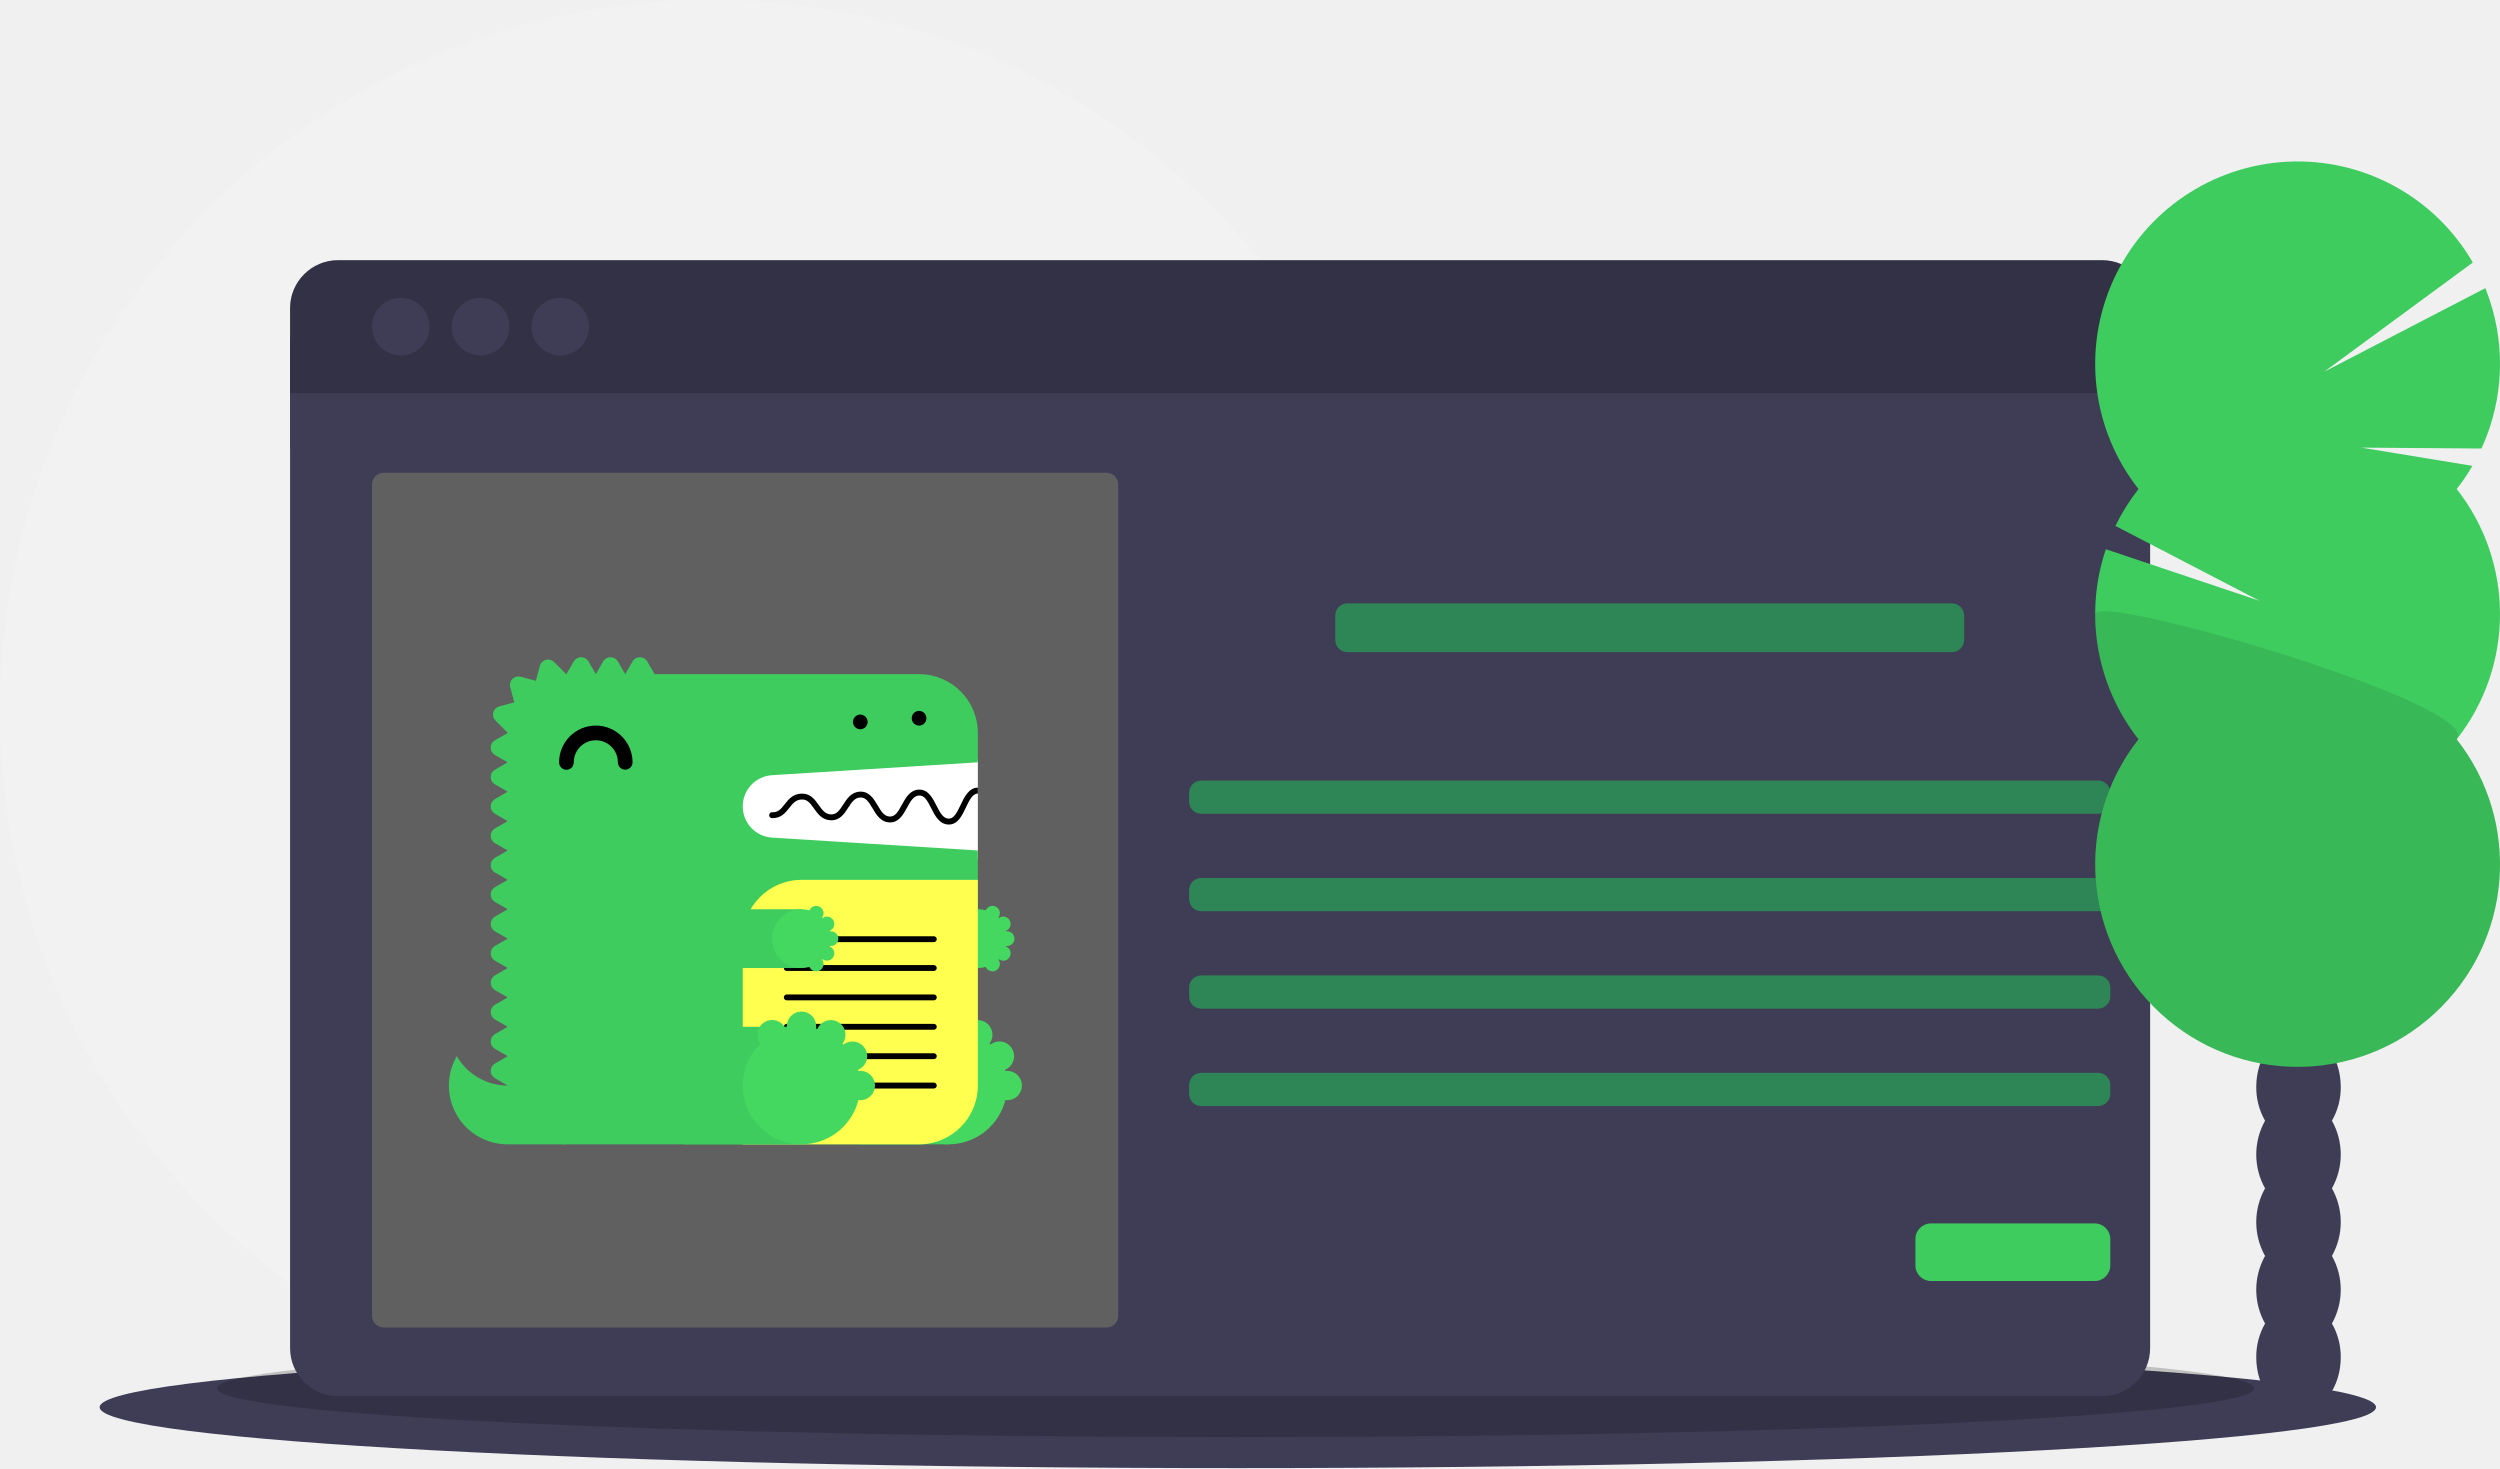
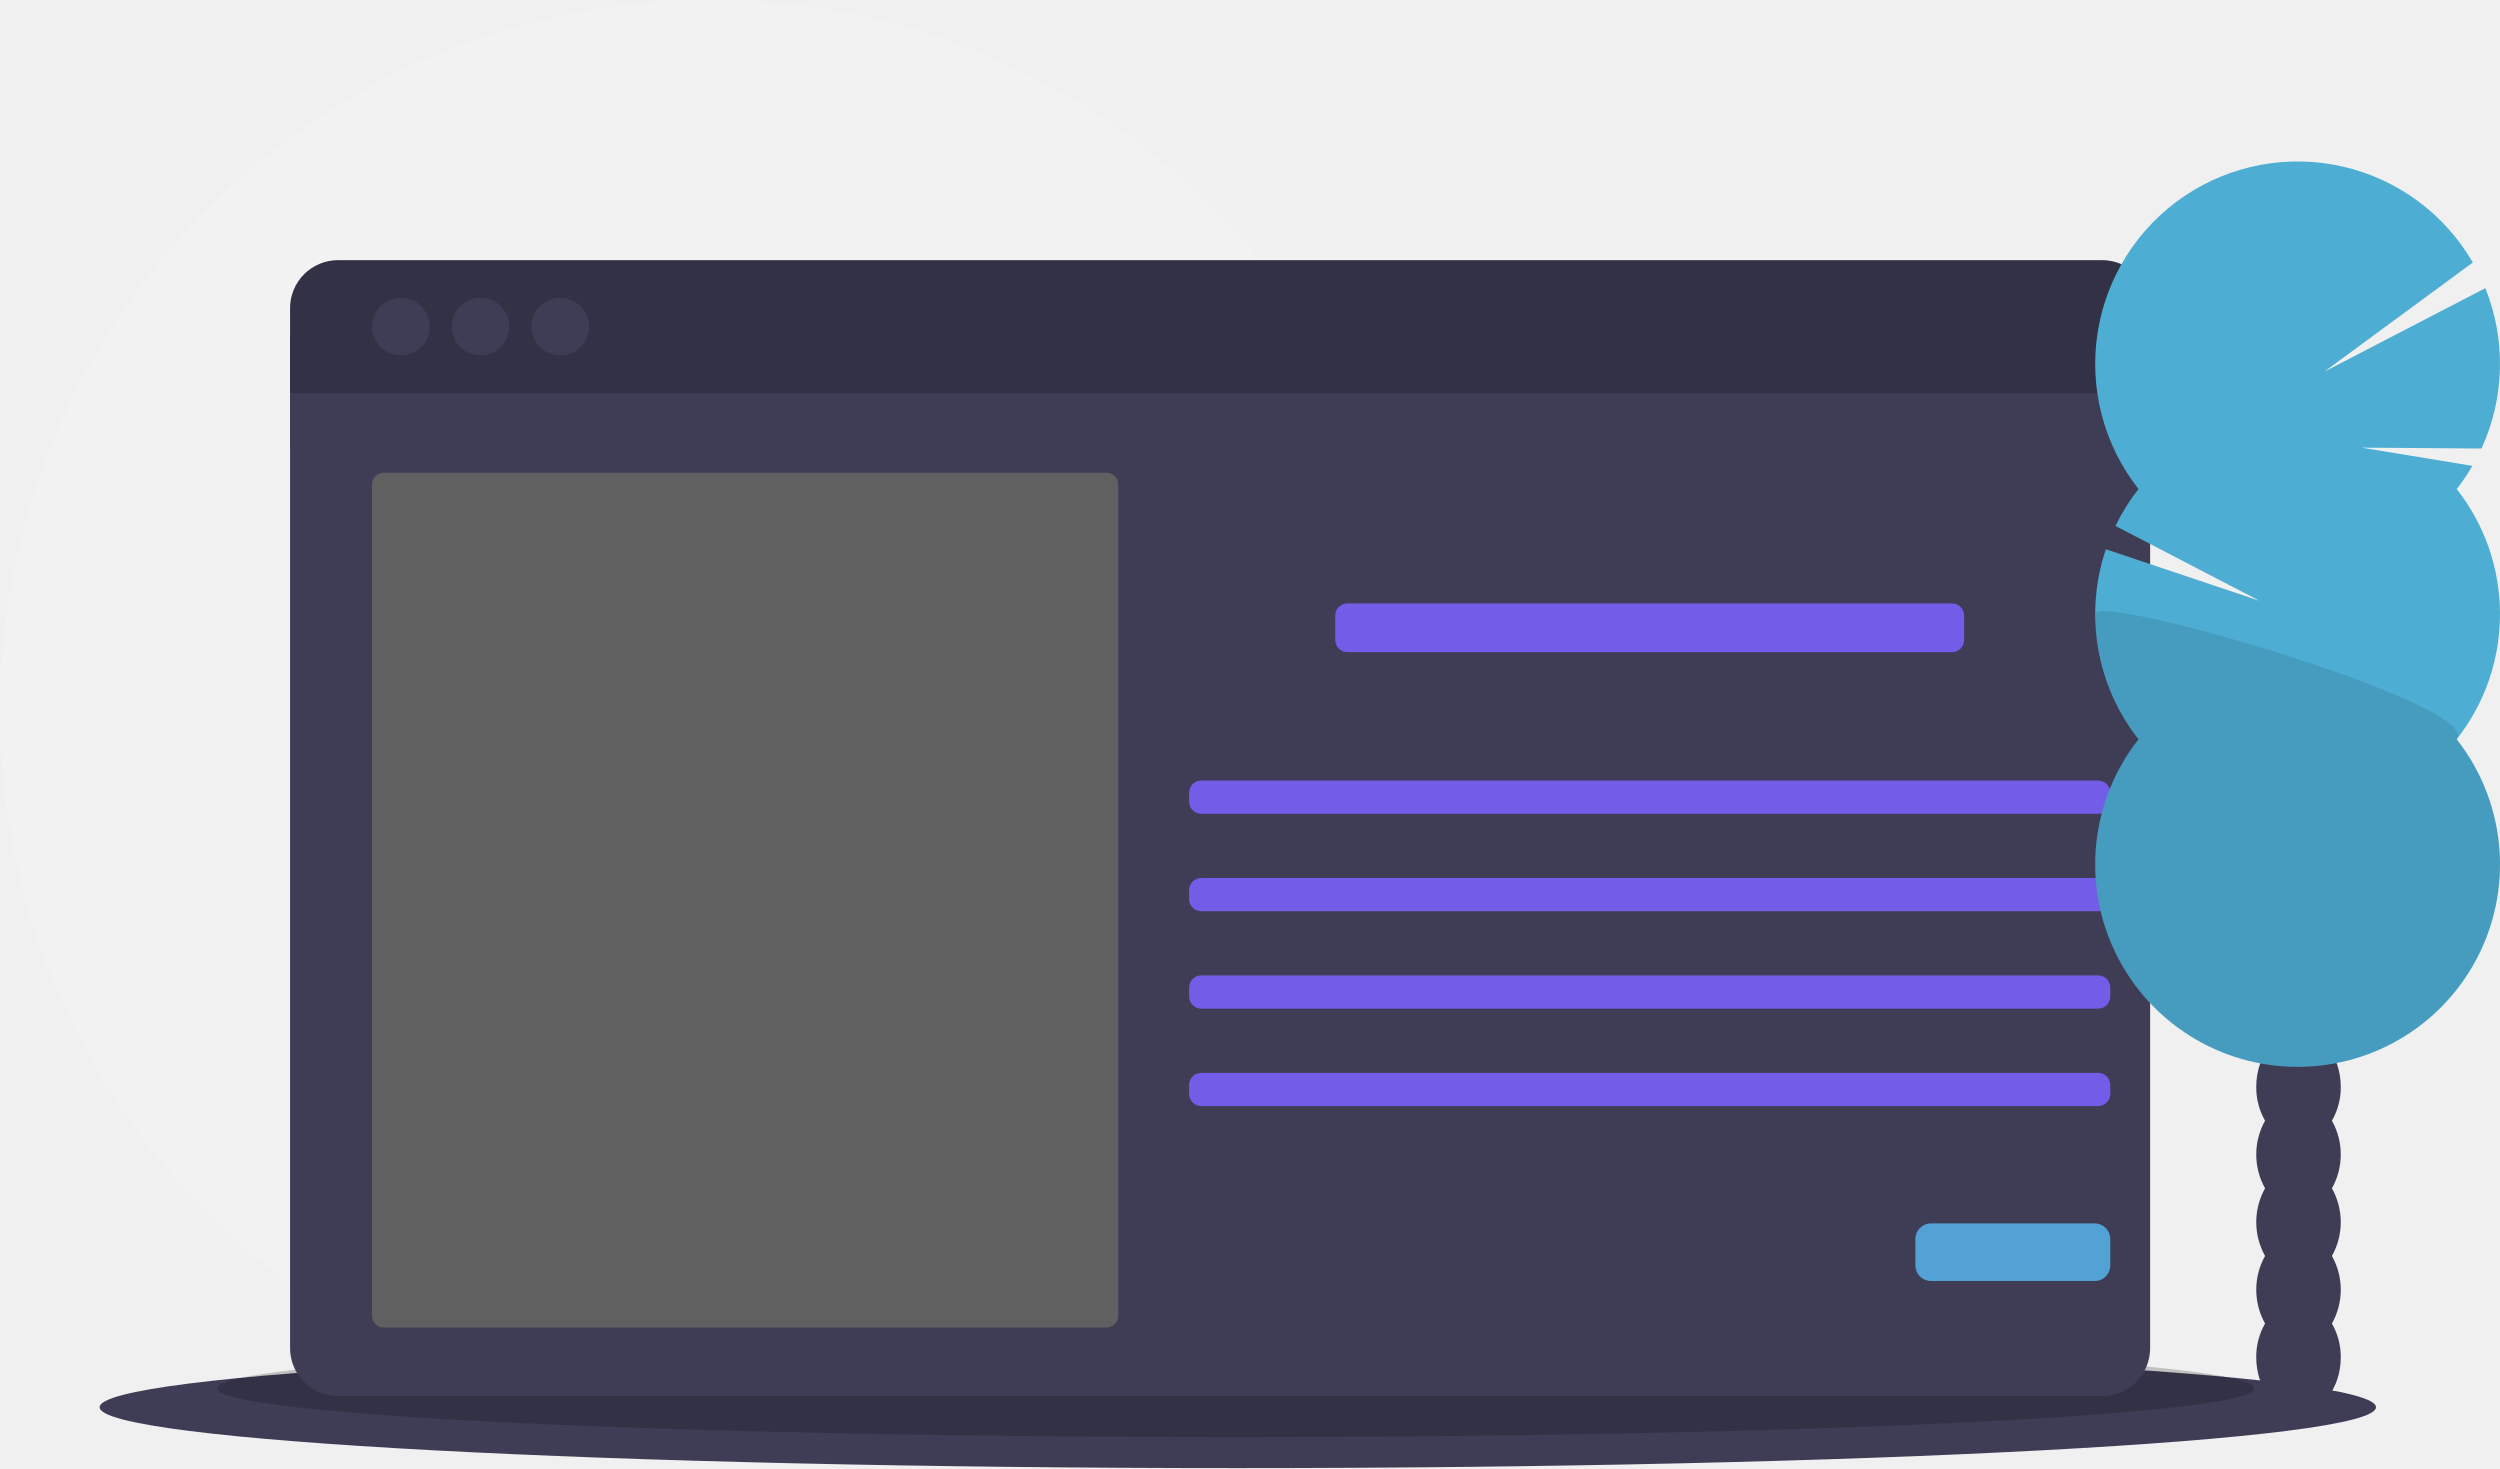
- <svg xmlns="http://www.w3.org/2000/svg" width="1129" height="663" viewBox="0 0 1129 663">
-   <circle cx="321" cy="321" r="321" fill="#f2f2f2" />
-   <ellipse cx="559" cy="635.5" rx="514" ry="27.5" fill="#3f3d56" />
-   <ellipse cx="558" cy="627" rx="460" ry="22" opacity="0.2" />
-   <rect x="131" y="152.5" width="840" height="50" fill="#3f3d56" />
-   <path d="M166.5,727.33A21.67,21.67,0,0,0,188.17,749H984.83A21.67,21.67,0,0,0,1006.5,727.33V296h-840Z" transform="translate(-35.5 -118.5)" fill="#3f3d56" />
-   <path d="M984.83,236H188.17A21.67,21.67,0,0,0,166.5,257.67V296h840V257.67A21.67,21.67,0,0,0,984.83,236Z" transform="translate(-35.5 -118.5)" fill="#3f3d56" />
-   <path d="M984.83,236H188.17A21.67,21.67,0,0,0,166.5,257.67V296h840V257.67A21.67,21.67,0,0,0,984.83,236Z" transform="translate(-35.5 -118.5)" opacity="0.2" />
-   <circle cx="181" cy="147.5" r="13" fill="#3f3d56" />
-   <circle cx="217" cy="147.5" r="13" fill="#3f3d56" />
-   <circle cx="253" cy="147.5" r="13" fill="#3f3d56" />
-   <rect x="168" y="213.5" width="337" height="386" rx="5.335" fill="#606060" />
-   <rect x="603" y="272.5" width="284" height="22" rx="5.476" fill="#2e8555" />
-   <rect x="537" y="352.5" width="416" height="15" rx="5.476" fill="#2e8555" />
-   <rect x="537" y="396.5" width="416" height="15" rx="5.476" fill="#2e8555" />
-   <rect x="537" y="440.5" width="416" height="15" rx="5.476" fill="#2e8555" />
-   <rect x="537" y="484.5" width="416" height="15" rx="5.476" fill="#2e8555" />
-   <rect x="865" y="552.5" width="88" height="26" rx="7.028" fill="#3ecc5f" />
-   <path d="M1088.603,624.616a30.114,30.114,0,0,0,3.983-15.266c0-13.797-8.544-24.981-19.083-24.981s-19.083,11.184-19.083,24.981a30.114,30.114,0,0,0,3.983,15.266,31.248,31.248,0,0,0,0,30.532,31.248,31.248,0,0,0,0,30.532,31.248,31.248,0,0,0,0,30.532,30.114,30.114,0,0,0-3.983,15.266c0,13.797,8.544,24.981,19.083,24.981s19.083-11.184,19.083-24.981a30.114,30.114,0,0,0-3.983-15.266,31.248,31.248,0,0,0,0-30.532,31.248,31.248,0,0,0,0-30.532,31.248,31.248,0,0,0,0-30.532Z" transform="translate(-35.5 -118.5)" fill="#3f3d56" />
-   <ellipse cx="1038.003" cy="460.318" rx="19.083" ry="24.981" fill="#3f3d56" />
-   <ellipse cx="1038.003" cy="429.786" rx="19.083" ry="24.981" fill="#3f3d56" />
-   <path d="M1144.939,339.345a91.611,91.611,0,0,0,7.107-10.461l-50.141-8.235,54.229.403a91.566,91.566,0,0,0,1.746-72.426l-72.754,37.741,67.097-49.321a91.413,91.413,0,1,0-150.971,102.298,91.458,91.458,0,0,0-10.425,16.669l65.087,33.814-69.4-23.292a91.46,91.46,0,0,0,14.738,85.837,91.406,91.406,0,1,0,143.689,0,91.418,91.418,0,0,0,0-113.029Z" transform="translate(-35.5 -118.5)" fill="#3ecc5f" fill-rule="evenodd" />
-   <path d="M981.688,395.859a91.013,91.013,0,0,0,19.561,56.514,91.406,91.406,0,1,0,143.689,0C1157.19,436.821,981.688,385.6,981.688,395.859Z" transform="translate(-35.5 -118.5)" opacity="0.1" />
-   <path d="M365.62,461.436H477.094v45.12H365.62Z" transform="translate(-35.5 -118.5)" fill="#fff" fill-rule="evenodd" />
-   <path d="M264.763,608.741a26.509,26.509,0,0,1-22.962-13.271,26.51,26.51,0,0,0,22.962,39.812H291.304V608.741Z" transform="translate(-35.5 -118.5)" fill="#3ecc5f" fill-rule="evenodd" />
-   <path d="M384.172,468.571l92.922-5.807V449.493a26.541,26.541,0,0,0-26.541-26.541H331.116l-3.318-5.746a3.83,3.83,0,0,0-6.635,0l-3.318,5.746-3.318-5.746a3.83,3.83,0,0,0-6.635,0l-3.318,5.746L301.257,417.205a3.83,3.83,0,0,0-6.635,0L291.304,422.951c-.029,0-.056.004-.086.004l-5.497-5.495a3.829,3.829,0,0,0-6.407,1.717l-1.817,6.773L270.607,424.103a3.83,3.83,0,0,0-4.691,4.693l1.845,6.891-6.771,1.814a3.832,3.832,0,0,0-1.72,6.41l5.497,5.497c0,.028-.004.056-.004.085l-5.746,3.318a3.83,3.83,0,0,0,0,6.635l5.746,3.318L259.016,466.081a3.83,3.83,0,0,0,0,6.635l5.746,3.318-5.746,3.318a3.83,3.83,0,0,0,0,6.635l5.746,3.318-5.746,3.318a3.83,3.83,0,0,0,0,6.635l5.746,3.318-5.746,3.318a3.83,3.83,0,0,0,0,6.635l5.746,3.318-5.746,3.318a3.83,3.83,0,0,0,0,6.635l5.746,3.318-5.746,3.318a3.83,3.83,0,0,0,0,6.635l5.746,3.318-5.746,3.318a3.83,3.83,0,0,0,0,6.635l5.746,3.318L259.016,558.976a3.83,3.83,0,0,0,0,6.635l5.746,3.318-5.746,3.318a3.83,3.83,0,0,0,0,6.635l5.746,3.318-5.746,3.318a3.83,3.83,0,0,0,0,6.635l5.746,3.318-5.746,3.318a3.83,3.83,0,0,0,0,6.635l5.746,3.318A26.541,26.541,0,0,0,291.304,635.283H450.553A26.541,26.541,0,0,0,477.094,608.741V502.575l-92.922-5.807a14.126,14.126,0,0,1,0-28.198" transform="translate(-35.5 -118.5)" fill="#3ecc5f" fill-rule="evenodd" />
-   <path d="M424.011,635.283h39.812V582.2H424.011Z" transform="translate(-35.5 -118.5)" fill="#3ecc5f" fill-rule="evenodd" />
-   <path d="M490.365,602.106a6.602,6.602,0,0,0-.848.085c-.05-.199-.098-.399-.154-.599A6.627,6.627,0,1,0,482.806,590.21q-.22-.225-.445-.446a6.624,6.624,0,1,0-11.397-6.564c-.196-.056-.394-.102-.591-.153a6.64,6.64,0,1,0-13.101,0c-.196.05-.394.097-.591.153a6.628,6.628,0,1,0-11.397,6.564,26.528,26.528,0,1,0,44.231,25.528,6.621,6.621,0,1,0,.848-13.186" transform="translate(-35.5 -118.5)" fill="#44d860" fill-rule="evenodd" />
-   <path d="M437.282,555.658H477.094V529.117H437.282Z" transform="translate(-35.5 -118.5)" fill="#3ecc5f" fill-rule="evenodd" />
-   <path d="M490.365,545.705a3.318,3.318,0,0,0,0-6.635,3.411,3.411,0,0,0-.423.042c-.027-.1-.049-.199-.077-.299a3.319,3.319,0,0,0-1.278-6.379,3.282,3.282,0,0,0-2.001.687q-.109-.113-.223-.223a3.282,3.282,0,0,0,.671-1.983,3.318,3.318,0,0,0-6.37-1.299,13.271,13.271,0,1,0,0,25.541,3.318,3.318,0,0,0,6.37-1.299,3.282,3.282,0,0,0-.671-1.983q.113-.109.223-.223a3.282,3.282,0,0,0,2.001.687,3.318,3.318,0,0,0,1.278-6.379c.028-.098.05-.199.077-.299a3.413,3.413,0,0,0,.423.042" transform="translate(-35.5 -118.5)" fill="#44d860" fill-rule="evenodd" />
-   <path d="M317.845,466.081a3.318,3.318,0,0,1-3.318-3.318,9.953,9.953,0,1,0-19.906,0,3.318,3.318,0,1,1-6.635,0,16.588,16.588,0,1,1,33.177,0,3.318,3.318,0,0,1-3.318,3.318" transform="translate(-35.5 -118.5)" fill-rule="evenodd" />
-   <path d="M370.928,635.283h79.624A26.541,26.541,0,0,0,477.094,608.741v-92.895H397.47a26.541,26.541,0,0,0-26.541,26.541Z" transform="translate(-35.5 -118.5)" fill="#ffff50" fill-rule="evenodd" />
-   <path d="M457.214,556.985H390.808a1.327,1.327,0,0,1,0-2.654h66.407a1.327,1.327,0,0,1,0,2.654m0,26.541H390.808a1.327,1.327,0,1,1,0-2.654h66.407a1.327,1.327,0,0,1,0,2.654m0,26.541H390.808a1.327,1.327,0,1,1,0-2.654h66.407a1.327,1.327,0,0,1,0,2.654m0-66.107H390.808a1.327,1.327,0,0,1,0-2.654h66.407a1.327,1.327,0,0,1,0,2.654m0,26.295H390.808a1.327,1.327,0,0,1,0-2.654h66.407a1.327,1.327,0,0,1,0,2.654m0,26.541H390.808a1.327,1.327,0,0,1,0-2.654h66.407a1.327,1.327,0,0,1,0,2.654M477.094,474.191c-.016,0-.029-.008-.045-.007-4.101.139-6.041,4.241-7.753,7.86-1.786,3.782-3.168,6.241-5.432,6.167-2.507-.09-3.94-2.922-5.458-5.919-1.744-3.442-3.734-7.347-7.913-7.201-4.042.138-5.989,3.708-7.706,6.857-1.827,3.355-3.071,5.395-5.469,5.3-2.557-.093-3.916-2.395-5.489-5.06-1.753-2.967-3.78-6.304-7.878-6.189-3.973.137-5.925,3.165-7.648,5.839-1.822,2.827-3.099,4.549-5.527,4.447-2.618-.093-3.971-2.004-5.535-4.216-1.757-2.486-3.737-5.299-7.823-5.162-3.886.133-5.838,2.614-7.559,4.801-1.635,2.076-2.912,3.718-5.612,3.615a1.328,1.328,0,1,0-.096,2.654c4.004.134,6.032-2.389,7.793-4.628,1.562-1.985,2.91-3.699,5.564-3.789,2.556-.109,3.754,1.48,5.567,4.041,1.721,2.434,3.675,5.194,7.605,5.336,4.118.138,6.099-2.939,7.854-5.663,1.569-2.434,2.922-4.535,5.507-4.624,2.379-.089,3.675,1.792,5.501,4.885,1.721,2.916,3.671,6.219,7.68,6.365,4.147.143,6.15-3.477,7.895-6.682,1.512-2.771,2.938-5.388,5.466-5.476,2.379-.056,3.62,2.117,5.456,5.746,1.715,3.388,3.659,7.226,7.73,7.373l.224.004c4.066,0,5.996-4.081,7.704-7.689,1.512-3.198,2.942-6.211,5.397-6.334Z" transform="translate(-35.5 -118.5)" fill-rule="evenodd" />
-   <path d="M344.387,635.283h53.083V582.2H344.387Z" transform="translate(-35.5 -118.5)" fill="#3ecc5f" fill-rule="evenodd" />
-   <path d="M424.011,602.106a6.602,6.602,0,0,0-.848.085c-.05-.199-.098-.399-.154-.599A6.627,6.627,0,1,0,416.452,590.21q-.22-.225-.445-.446a6.624,6.624,0,1,0-11.397-6.564c-.196-.056-.394-.102-.591-.153a6.64,6.64,0,1,0-13.101,0c-.196.05-.394.097-.591.153a6.628,6.628,0,1,0-11.397,6.564,26.528,26.528,0,1,0,44.231,25.528,6.621,6.621,0,1,0,.848-13.186" transform="translate(-35.5 -118.5)" fill="#44d860" fill-rule="evenodd" />
-   <path d="M344.387,555.658h53.083V529.117H344.387Z" transform="translate(-35.5 -118.5)" fill="#3ecc5f" fill-rule="evenodd" />
-   <path d="M410.74,545.705a3.318,3.318,0,1,0,0-6.635,3.411,3.411,0,0,0-.423.042c-.027-.1-.049-.199-.077-.299a3.319,3.319,0,0,0-1.278-6.379,3.282,3.282,0,0,0-2.001.687q-.109-.113-.223-.223a3.282,3.282,0,0,0,.671-1.983,3.318,3.318,0,0,0-6.37-1.299,13.271,13.271,0,1,0,0,25.541,3.318,3.318,0,0,0,6.37-1.299,3.282,3.282,0,0,0-.671-1.983q.113-.109.223-.223a3.282,3.282,0,0,0,2.001.687,3.318,3.318,0,0,0,1.278-6.379c.028-.098.05-.199.077-.299a3.413,3.413,0,0,0,.423.042" transform="translate(-35.5 -118.5)" fill="#44d860" fill-rule="evenodd" />
-   <path d="M424.011,447.834a3.603,3.603,0,0,1-.65-.066,3.344,3.344,0,0,1-.624-.186,3.447,3.447,0,0,1-.572-.305,5.027,5.027,0,0,1-.504-.411,3.887,3.887,0,0,1-.41-.504,3.275,3.275,0,0,1-.557-1.845,3.602,3.602,0,0,1,.066-.65,3.826,3.826,0,0,1,.184-.624,3.489,3.489,0,0,1,.307-.571,3.197,3.197,0,0,1,.914-.916,3.447,3.447,0,0,1,.572-.305,3.344,3.344,0,0,1,.624-.186,3.069,3.069,0,0,1,1.301,0,3.223,3.223,0,0,1,1.194.491,5.028,5.028,0,0,1,.504.411,4.88,4.88,0,0,1,.411.504,3.382,3.382,0,0,1,.305.571,3.478,3.478,0,0,1,.252,1.274A3.364,3.364,0,0,1,426.36,446.865a5.027,5.027,0,0,1-.504.411,3.306,3.306,0,0,1-1.845.557m26.541-1.659a3.388,3.388,0,0,1-2.35-.969,5.042,5.042,0,0,1-.41-.504,3.275,3.275,0,0,1-.557-1.845,3.387,3.387,0,0,1,.967-2.349,5.026,5.026,0,0,1,.504-.411,3.447,3.447,0,0,1,.572-.305,3.343,3.343,0,0,1,.624-.186,3.07,3.07,0,0,1,1.301,0,3.224,3.224,0,0,1,1.194.491,5.026,5.026,0,0,1,.504.411,3.388,3.388,0,0,1,.969,2.349,3.726,3.726,0,0,1-.066.65,3.374,3.374,0,0,1-.186.624,4.715,4.715,0,0,1-.305.571,4.88,4.88,0,0,1-.411.504,5.026,5.026,0,0,1-.504.411,3.305,3.305,0,0,1-1.845.557" transform="translate(-35.5 -118.5)" fill-rule="evenodd" />
+ <svg xmlns="http://www.w3.org/2000/svg" width="1129" height="663" viewBox="0 0 1129 663" fill="none">
+   <path d="M321 642C498.283 642 642 498.283 642 321C642 143.717 498.283 0 321 0C143.717 0 0 143.717 0 321C0 498.283 143.717 642 321 642Z" fill="#F2F2F2" />
+   <path d="M559 663C842.874 663 1073 650.688 1073 635.5C1073 620.312 842.874 608 559 608C275.126 608 45 620.312 45 635.5C45 650.688 275.126 663 559 663Z" fill="#3F3D56" />
+   <path opacity="0.2" d="M558 649C812.051 649 1018 639.15 1018 627C1018 614.85 812.051 605 558 605C303.949 605 98 614.85 98 627C98 639.15 303.949 649 558 649Z" fill="black" />
+   <path d="M131 152.5H971V202.5H131V152.5Z" fill="#3F3D56" />
+   <path d="M131 608.83C131 611.676 131.561 614.494 132.65 617.123C133.739 619.752 135.335 622.141 137.347 624.153C139.359 626.165 141.748 627.761 144.377 628.85C147.006 629.939 149.824 630.5 152.67 630.5H949.33C955.077 630.5 960.589 628.217 964.653 624.153C968.717 620.089 971 614.577 971 608.83V177.5H131V608.83ZM949.33 117.5H152.67C146.923 117.5 141.411 119.783 137.347 123.847C133.283 127.911 131 133.423 131 139.17V177.5H971V139.17C971 133.423 968.717 127.911 964.653 123.847C960.589 119.783 955.077 117.5 949.33 117.5Z" fill="#3F3D56" />
+   <path opacity="0.2" d="M949.33 117.5H152.67C146.923 117.5 141.411 119.783 137.347 123.847C133.283 127.911 131 133.423 131 139.17V177.5H971V139.17C971 133.423 968.717 127.911 964.653 123.847C960.589 119.783 955.077 117.5 949.33 117.5Z" fill="black" />
+   <path d="M181 160.5C188.18 160.5 194 154.68 194 147.5C194 140.32 188.18 134.5 181 134.5C173.82 134.5 168 140.32 168 147.5C168 154.68 173.82 160.5 181 160.5Z" fill="#3F3D56" />
+   <path d="M217 160.5C224.18 160.5 230 154.68 230 147.5C230 140.32 224.18 134.5 217 134.5C209.82 134.5 204 140.32 204 147.5C204 154.68 209.82 160.5 217 160.5Z" fill="#3F3D56" />
+   <path d="M253 160.5C260.18 160.5 266 154.68 266 147.5C266 140.32 260.18 134.5 253 134.5C245.82 134.5 240 140.32 240 147.5C240 154.68 245.82 160.5 253 160.5Z" fill="#3F3D56" />
+   <path d="M499.665 213.5H173.335C170.389 213.5 168 215.889 168 218.835V594.165C168 597.111 170.389 599.5 173.335 599.5H499.665C502.611 599.5 505 597.111 505 594.165V218.835C505 215.889 502.611 213.5 499.665 213.5Z" fill="#606060" />
+   <path d="M881.524 272.5H608.476C605.452 272.5 603 274.952 603 277.976V289.024C603 292.048 605.452 294.5 608.476 294.5H881.524C884.548 294.5 887 292.048 887 289.024V277.976C887 274.952 884.548 272.5 881.524 272.5Z" fill="#735DE8" />
+   <path d="M947.524 352.5H542.476C539.452 352.5 537 354.952 537 357.976V362.024C537 365.048 539.452 367.5 542.476 367.5H947.524C950.548 367.5 953 365.048 953 362.024V357.976C953 354.952 950.548 352.5 947.524 352.5Z" fill="#735DE8" />
+   <path d="M947.524 396.5H542.476C539.452 396.5 537 398.952 537 401.976V406.024C537 409.048 539.452 411.5 542.476 411.5H947.524C950.548 411.5 953 409.048 953 406.024V401.976C953 398.952 950.548 396.5 947.524 396.5Z" fill="#735DE8" />
+   <path d="M947.524 440.5H542.476C539.452 440.5 537 442.952 537 445.976V450.024C537 453.048 539.452 455.5 542.476 455.5H947.524C950.548 455.5 953 453.048 953 450.024V445.976C953 442.952 950.548 440.5 947.524 440.5Z" fill="#735DE8" />
+   <path d="M947.524 484.5H542.476C539.452 484.5 537 486.952 537 489.976V494.024C537 497.048 539.452 499.5 542.476 499.5H947.524C950.548 499.5 953 497.048 953 494.024V489.976C953 486.952 950.548 484.5 947.524 484.5Z" fill="#735DE8" />
+   <path d="M945.972 552.5H872.028C868.147 552.5 865 555.647 865 559.528V571.472C865 575.353 868.147 578.5 872.028 578.5H945.972C949.853 578.5 953 575.353 953 571.472V559.528C953 555.647 949.853 552.5 945.972 552.5Z" fill="#52A2D6" />
+   <path d="M1053.1 506.116C1055.76 501.472 1057.14 496.202 1057.09 490.85C1057.09 477.053 1048.54 465.87 1038 465.87C1027.46 465.87 1018.92 477.053 1018.92 490.85C1018.87 496.202 1020.24 501.472 1022.9 506.116C1020.29 510.78 1018.92 516.036 1018.92 521.382C1018.92 526.728 1020.29 531.984 1022.9 536.648C1020.29 541.312 1018.92 546.568 1018.92 551.914C1018.92 557.26 1020.29 562.516 1022.9 567.18C1020.29 571.844 1018.92 577.1 1018.92 582.446C1018.92 587.792 1020.29 593.048 1022.9 597.712C1020.24 602.356 1018.87 607.626 1018.92 612.978C1018.92 626.775 1027.46 637.959 1038 637.959C1048.54 637.959 1057.09 626.775 1057.09 612.979C1057.14 607.626 1055.76 602.357 1053.1 597.712C1055.71 593.048 1057.09 587.792 1057.09 582.446C1057.09 577.1 1055.71 571.844 1053.1 567.18C1055.71 562.516 1057.09 557.26 1057.09 551.914C1057.09 546.568 1055.71 541.312 1053.1 536.648C1055.71 531.984 1057.09 526.728 1057.09 521.382C1057.09 516.036 1055.71 510.78 1053.1 506.116Z" fill="#3F3D56" />
+   <path d="M1038 485.299C1048.54 485.299 1057.09 474.115 1057.09 460.318C1057.09 446.521 1048.54 435.337 1038 435.337C1027.46 435.337 1018.92 446.521 1018.92 460.318C1018.92 474.115 1027.46 485.299 1038 485.299Z" fill="#3F3D56" />
+   <path d="M1038 454.767C1048.54 454.767 1057.09 443.583 1057.09 429.786C1057.09 415.989 1048.54 404.805 1038 404.805C1027.46 404.805 1018.92 415.989 1018.92 429.786C1018.92 443.583 1027.46 454.767 1038 454.767Z" fill="#3F3D56" />
+   <path fill-rule="evenodd" clip-rule="evenodd" d="M1109.44 220.845C1112.05 217.526 1114.42 214.031 1116.55 210.384L1066.41 202.149L1120.63 202.552C1125.84 191.233 1128.67 178.972 1128.97 166.519C1129.27 154.066 1127.03 141.682 1122.38 130.126L1049.62 167.868L1116.72 118.547C1110.44 107.683 1101.98 98.231 1091.88 90.778C1081.78 83.324 1070.26 78.031 1058.03 75.226C1045.79 72.421 1033.11 72.166 1020.78 74.476C1008.44 76.785 996.71 81.611 986.32 88.651C975.929 95.692 967.1 104.796 960.382 115.398C953.664 125.999 949.201 137.871 947.272 150.273C945.342 162.674 945.987 175.34 949.166 187.482C952.345 199.624 957.99 210.98 965.75 220.845C961.686 226.011 958.191 231.6 955.325 237.515L1020.41 271.329L951.012 248.037C946.139 262.442 944.935 277.835 947.508 292.822C950.081 307.81 956.351 321.919 965.75 333.874C955.145 347.357 948.548 363.552 946.713 380.607C944.878 397.662 947.879 414.89 955.374 430.32C962.868 445.75 974.554 458.759 989.093 467.861C1003.63 476.963 1020.44 481.79 1037.59 481.79C1054.75 481.79 1071.56 476.963 1086.1 467.861C1100.64 458.759 1112.32 445.75 1119.82 430.32C1127.31 414.89 1130.31 397.662 1128.48 380.607C1126.64 363.552 1120.04 347.357 1109.44 333.874C1122.11 317.762 1129 297.858 1129 277.359C1129 256.86 1122.11 236.956 1109.44 220.844V220.845Z" fill="#4DADD3" />
+   <path opacity="0.1" d="M946.188 277.36C946.157 297.864 953.05 317.777 965.75 333.874C955.145 347.357 948.548 363.552 946.713 380.607C944.878 397.662 947.88 414.89 955.374 430.32C962.869 445.75 974.554 458.759 989.093 467.861C1003.63 476.963 1020.44 481.79 1037.59 481.79C1054.75 481.79 1071.56 476.963 1086.1 467.861C1100.64 458.759 1112.32 445.75 1119.82 430.32C1127.31 414.89 1130.31 397.662 1128.48 380.607C1126.64 363.552 1120.04 347.357 1109.44 333.874C1121.69 318.321 946.189 267.1 946.189 277.359L946.188 277.36Z" fill="black" />
</svg>
